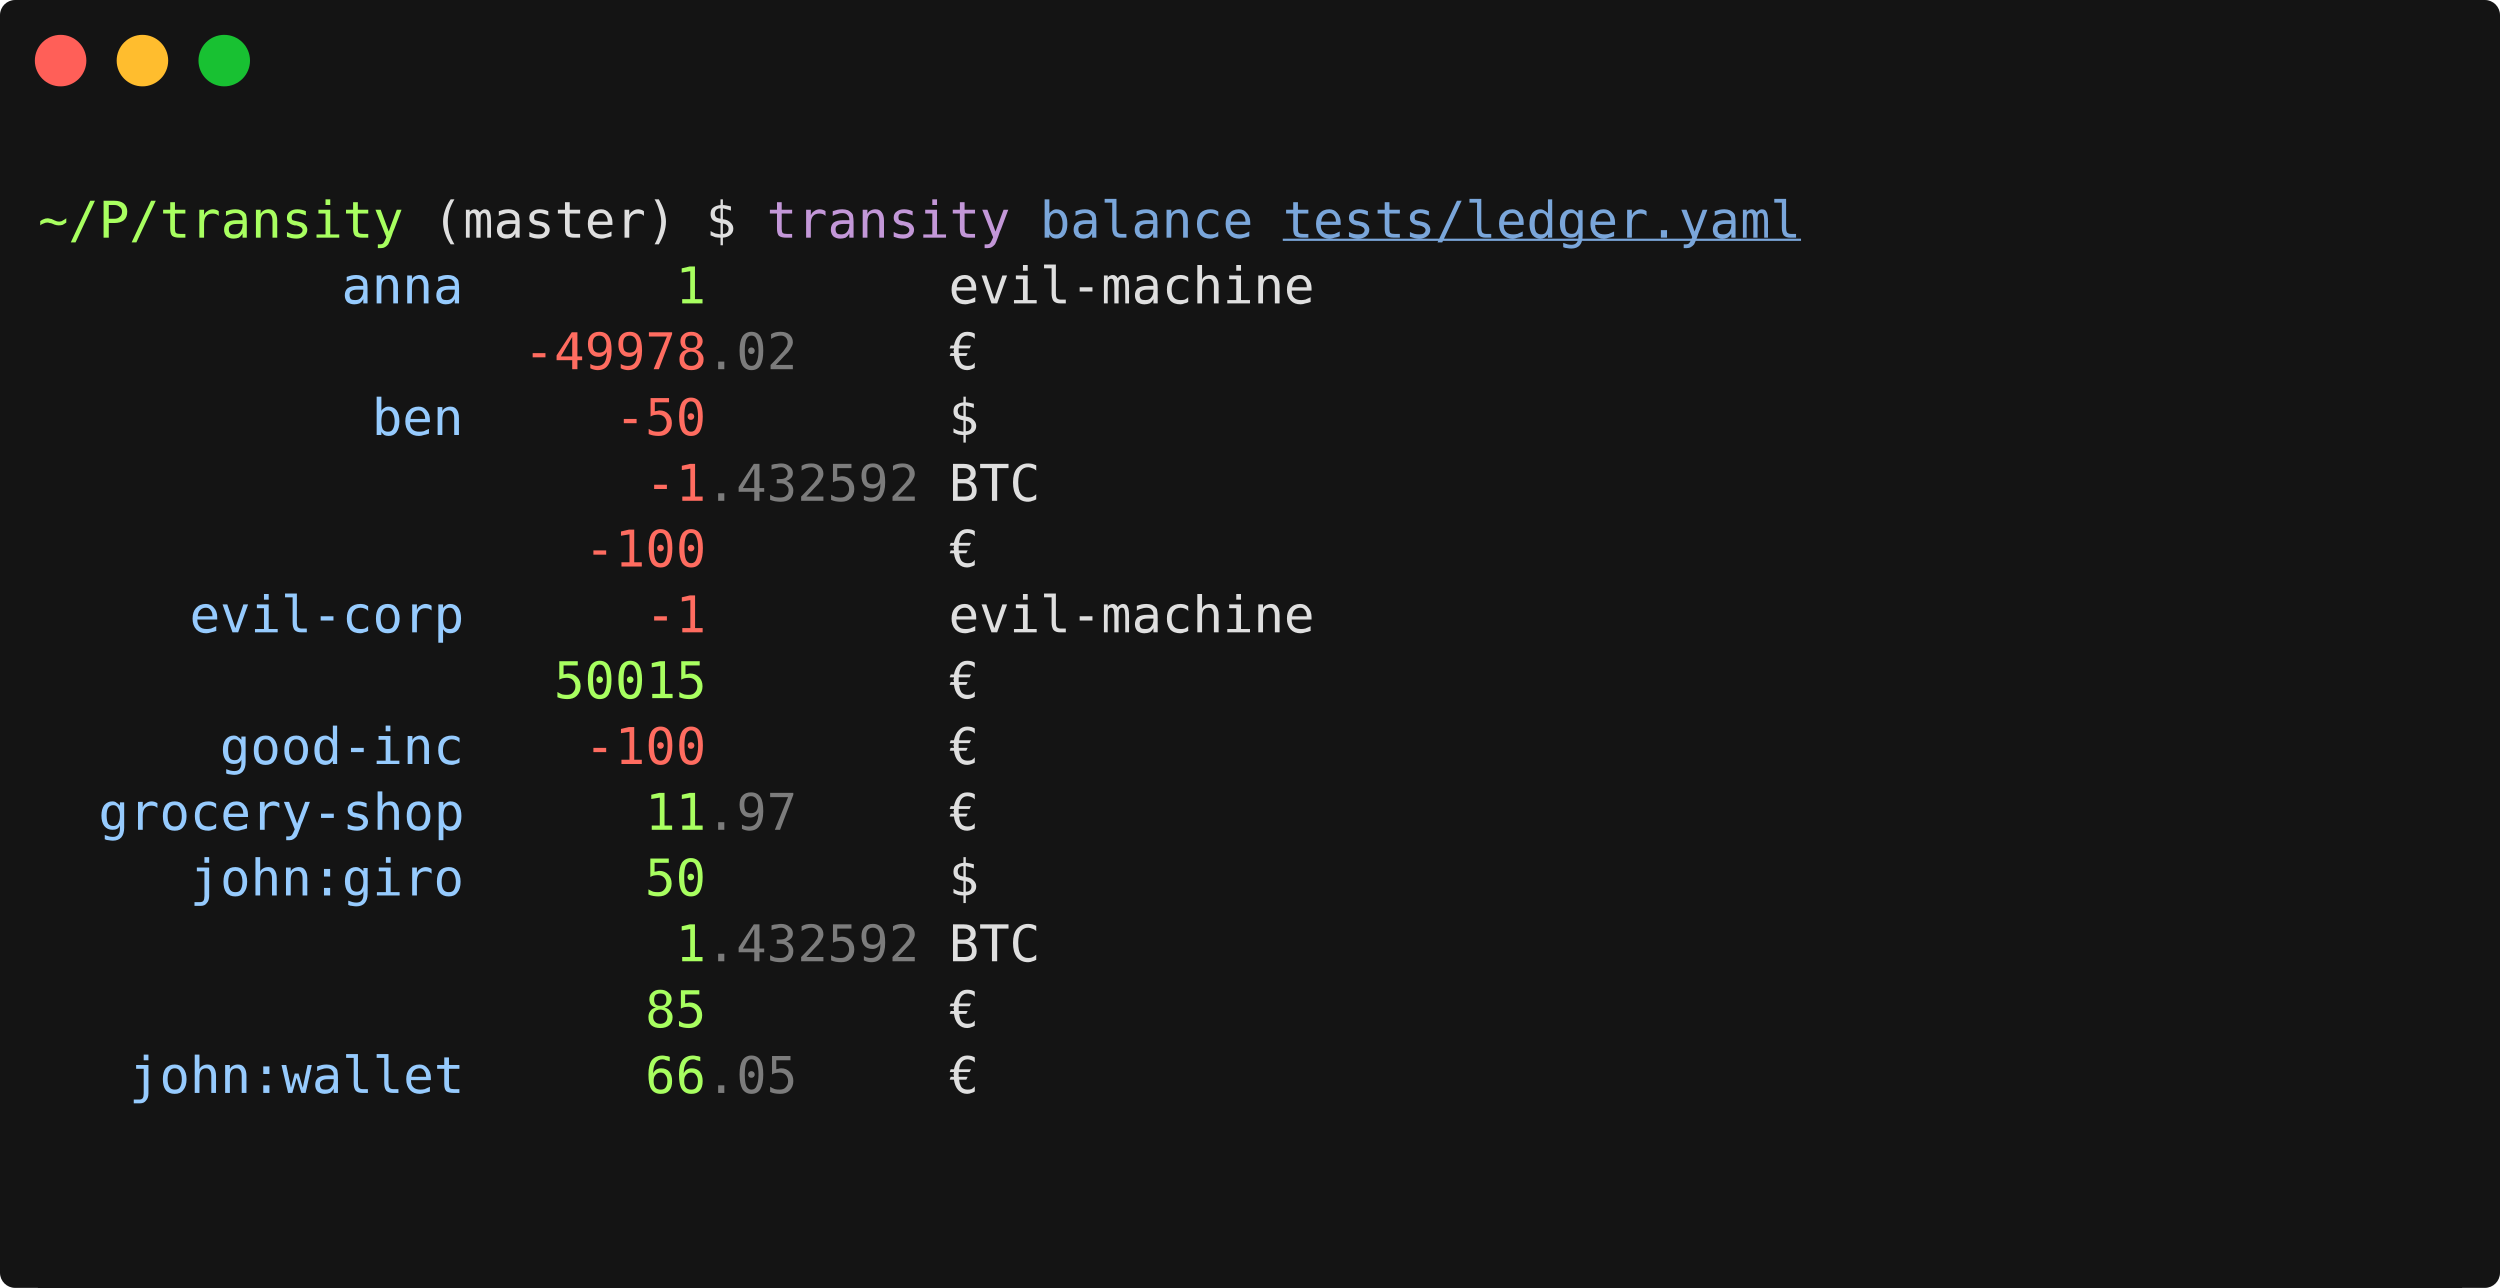
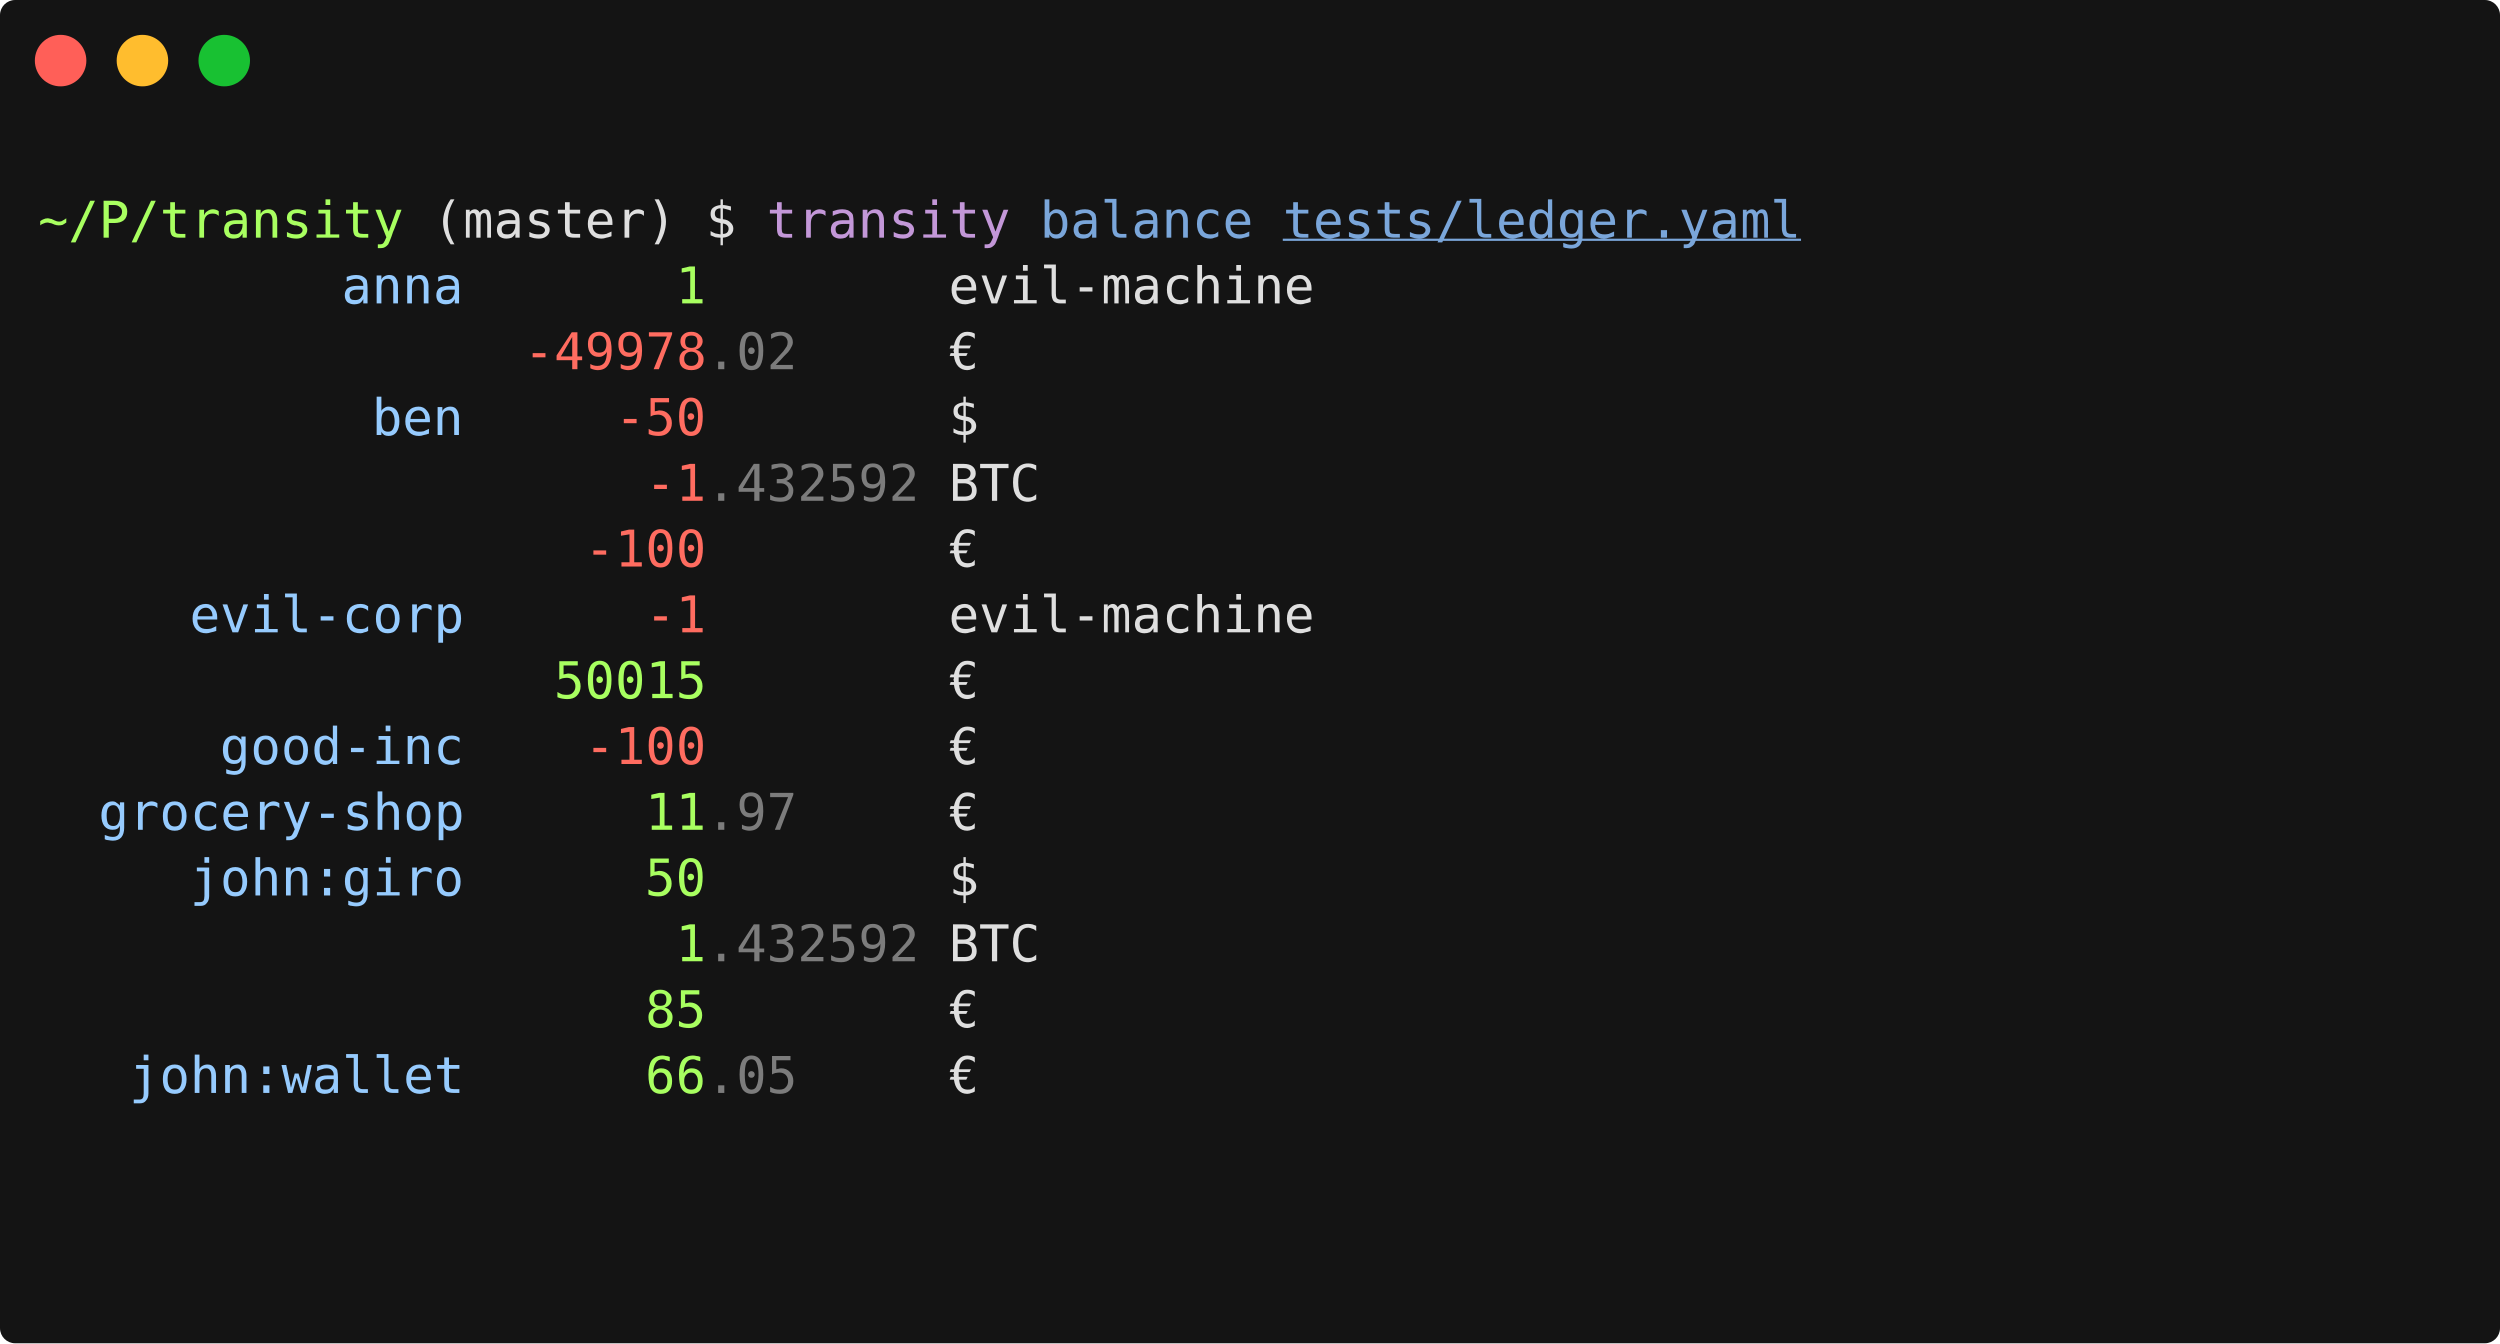
- <svg xmlns="http://www.w3.org/2000/svg" xmlns:xlink="http://www.w3.org/1999/xlink" width="825" height="425">
-   <rect width="825" height="425" rx="5" ry="5" class="a" />
+ <svg xmlns="http://www.w3.org/2000/svg" xmlns:xlink="http://www.w3.org/1999/xlink" width="825" height="443.28">
+   <rect width="825" height="443.28" rx="5" ry="5" class="a" />
  <circle cx="20" cy="20" r="8.5" fill="#ff5f58" />
  <circle cx="47" cy="20" r="8.5" fill="#ffbd2e" />
  <circle cx="74" cy="20" r="8.5" fill="#18c132" />
-   <svg height="434.2" width="800" viewBox="0 0 80 43.42" x="12.5" y="40">
-     <style>
-       .a {fill: #141414}
-       .g {fill: #a8ff60}
-       .h {fill: #dfdfdf}
-       .l {fill: #96cbfe}
-       .m {fill: #ff6c60}
-       .n {fill: #7c7c7c}
-     </style>
-     <g font-size="1.67" font-family="'Source Code Pro',Monaco,Consolas,Menlo,monospace">
+   <svg height="390.78" viewBox="0 0 80 39.078" width="800" x="12.5" y="40">
+     <style>.a{fill:#141414}.g{fill:#a8ff60}.h{fill:#dfdfdf}.l{fill:#96cbfe}.m{fill:#ff6c60}.n{fill:#7c7c7c}</style>
+     <g font-size="1.67" font-family="Monaco,Consolas,Menlo,'Bitstream Vera Sans Mono','Powerline Symbols',monospace">
      <defs>
        <symbol id="a">
-           <path fill="transparent" d="M0 0h80v20H0z" />
+           <path fill="transparent" d="M0 0h80v18H0z" />
        </symbol>
      </defs>
-       <path class="a" d="M0 0h80v43.42H0z" />
+       <path class="a" d="M0 0h80v39.078H0z" />
      <svg width="80">
        <svg>
          <use xlink:href="#a" />
          <text y="3.841" class="g">~/P/transity</text>
          <text x="13.026" y="3.841" class="h">(master)</text>
          <text x="22.044" y="3.841" class="h">$</text>
          <text x="24.048" y="3.841" fill="#c397d8">transity</text>
          <text x="33.066" y="3.841" fill="#7aa6da">balance</text>
          <text x="41.082" y="3.841" fill="#7aa6da" text-decoration="underline">tests/ledger.yaml</text>
          <text x="10.02" y="6.012" class="l">anna</text>
          <text x="21.042" y="6.012" class="g">1</text>
          <text x="30.06" y="6.012" class="h">evil-machine</text>
          <text x="16.032" y="8.183" class="m">-49978</text>
          <text x="22.044" y="8.183" class="n">.02</text>
          <text x="30.06" y="8.183" class="h">€</text>
          <text x="11.022" y="10.354" class="l">ben</text>
          <text x="19.038" y="10.354" class="m">-50</text>
          <text x="30.06" y="10.354" class="h">$</text>
          <text x="20.04" y="12.525" class="m">-1</text>
          <text x="22.044" y="12.525" class="n">.432592</text>
          <text x="30.06" y="12.525" class="h">BTC</text>
          <text x="18.036" y="14.696" class="m">-100</text>
          <text x="30.06" y="14.696" class="h">€</text>
          <text x="5.01" y="16.867" class="l">evil-corp</text>
          <text x="20.04" y="16.867" class="m">-1</text>
          <text x="30.06" y="16.867" class="h">evil-machine</text>
          <text x="17.034" y="19.038" class="g">50015</text>
          <text x="30.06" y="19.038" class="h">€</text>
          <text x="6.012" y="21.209" class="l">good-inc</text>
          <text x="18.036" y="21.209" class="m">-100</text>
          <text x="30.06" y="21.209" class="h">€</text>
          <text x="2.004" y="23.38" class="l">grocery-shop</text>
          <text x="20.04" y="23.38" class="g">11</text>
          <text x="22.044" y="23.38" class="n">.97</text>
          <text x="30.06" y="23.38" class="h">€</text>
          <text x="5.01" y="25.551" class="l">john:giro</text>
          <text x="20.04" y="25.551" class="g">50</text>
          <text x="30.06" y="25.551" class="h">$</text>
          <text x="21.042" y="27.722" class="g">1</text>
          <text x="22.044" y="27.722" class="n">.432592</text>
          <text x="30.06" y="27.722" class="h">BTC</text>
          <text x="20.04" y="29.893" class="g">85</text>
          <text x="30.06" y="29.893" class="h">€</text>
          <text x="3.006" y="32.064" class="l">john:wallet</text>
          <text x="20.04" y="32.064" class="g">66</text>
          <text x="22.044" y="32.064" class="n">.05</text>
          <text x="30.06" y="32.064" class="h">€</text>
        </svg>
      </svg>
    </g>
  </svg>
</svg>
